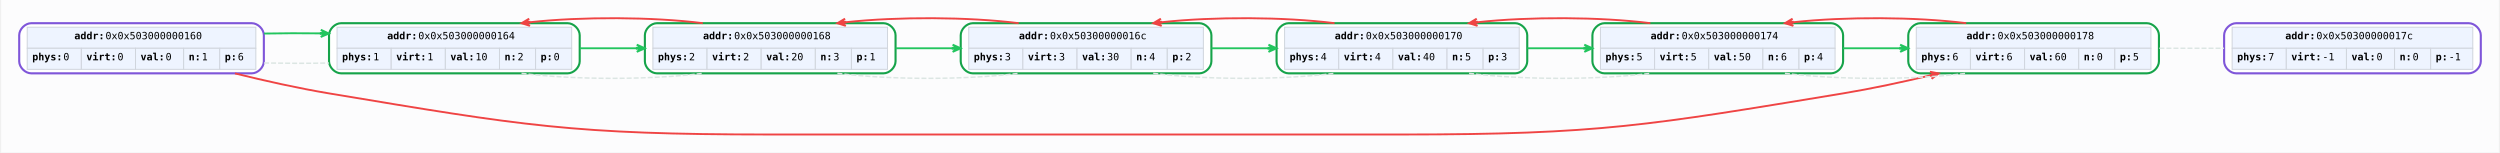
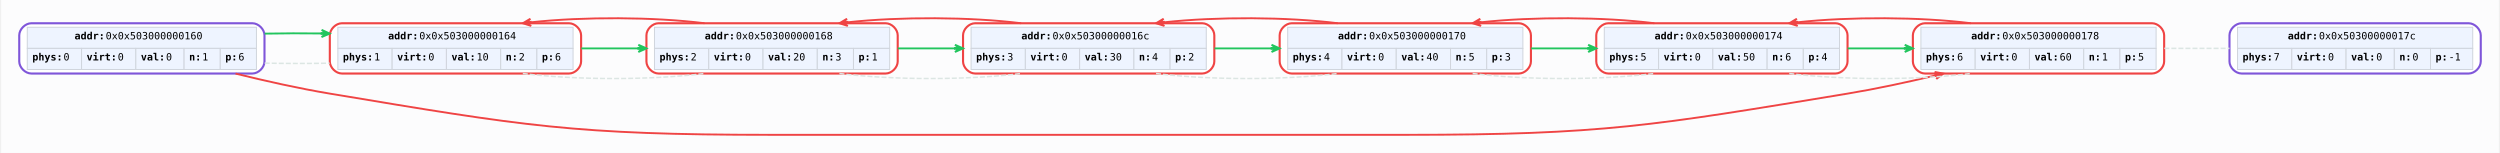
- <svg xmlns="http://www.w3.org/2000/svg" width="2491pt" height="152pt" viewBox="0.00 0.00 2491.00 152.14">
+ <svg xmlns="http://www.w3.org/2000/svg" width="2485pt" height="152pt" viewBox="0.00 0.00 2485.00 152.14">
  <g id="graph0" class="graph" transform="scale(1 1) rotate(0) translate(18 134.14)">
-     <polygon fill="#fcfcfd" stroke="transparent" points="-18,18 -18,-134.14 2473,-134.14 2473,18 -18,18" />
+     <polygon fill="#fcfcfd" stroke="transparent" points="-18,18 -18,-134.14 2467,-134.14 2467,18 -18,18" />
    <g id="node1" class="node">
      <path fill="#ffffff" stroke="#7f56d9" stroke-width="2.1" d="M232,-111C232,-111 12,-111 12,-111 6,-111 0,-105 0,-99 0,-99 0,-73 0,-73 0,-67 6,-61 12,-61 12,-61 232,-61 232,-61 238,-61 244,-67 244,-73 244,-73 244,-99 244,-99 244,-105 238,-111 232,-111" />
      <polygon fill="#eef4ff" stroke="transparent" points="8,-86 8,-107 236,-107 236,-86 8,-86" />
      <polygon fill="none" stroke="#d0d5dd" points="8,-86 8,-107 236,-107 236,-86 8,-86" />
      <text text-anchor="start" x="55" y="-95" font-family="monospace" font-weight="bold" font-size="10.00">addr:</text>
      <text text-anchor="start" x="86" y="-95" font-family="monospace" font-size="10.00"> 0x0x503000000160</text>
      <polygon fill="#eef4ff" stroke="transparent" points="8,-65 8,-86 62,-86 62,-65 8,-65" />
      <polygon fill="none" stroke="#d0d5dd" points="8,-65 8,-86 62,-86 62,-65 8,-65" />
      <text text-anchor="start" x="13" y="-74" font-family="monospace" font-weight="bold" font-size="10.00">phys:</text>
      <text text-anchor="start" x="44" y="-74" font-family="monospace" font-size="10.00"> 0</text>
      <polygon fill="#eef4ff" stroke="transparent" points="62,-65 62,-86 116,-86 116,-65 62,-65" />
      <polygon fill="none" stroke="#d0d5dd" points="62,-65 62,-86 116,-86 116,-65 62,-65" />
      <text text-anchor="start" x="67" y="-74" font-family="monospace" font-weight="bold" font-size="10.00">virt:</text>
      <text text-anchor="start" x="98" y="-74" font-family="monospace" font-size="10.00"> 0</text>
      <polygon fill="#eef4ff" stroke="transparent" points="116,-65 116,-86 164,-86 164,-65 116,-65" />
      <polygon fill="none" stroke="#d0d5dd" points="116,-65 116,-86 164,-86 164,-65 116,-65" />
      <text text-anchor="start" x="121" y="-74" font-family="monospace" font-weight="bold" font-size="10.00">val:</text>
      <text text-anchor="start" x="146" y="-74" font-family="monospace" font-size="10.00"> 0</text>
      <polygon fill="#eef4ff" stroke="transparent" points="164,-65 164,-86 200,-86 200,-65 164,-65" />
      <polygon fill="none" stroke="#d0d5dd" points="164,-65 164,-86 200,-86 200,-65 164,-65" />
      <text text-anchor="start" x="169" y="-74" font-family="monospace" font-weight="bold" font-size="10.00">n:</text>
      <text text-anchor="start" x="182" y="-74" font-family="monospace" font-size="10.00"> 1</text>
      <polygon fill="#eef4ff" stroke="transparent" points="200,-65 200,-86 236,-86 236,-65 200,-65" />
      <polygon fill="none" stroke="#d0d5dd" points="200,-65 200,-86 236,-86 236,-65 200,-65" />
      <text text-anchor="start" x="205" y="-74" font-family="monospace" font-weight="bold" font-size="10.00">p:</text>
      <text text-anchor="start" x="218" y="-74" font-family="monospace" font-size="10.00"> 6</text>
    </g>
    <g id="node2" class="node">
-       <path fill="#ffffff" stroke="#16a34a" stroke-width="2.1" d="M547,-111C547,-111 321,-111 321,-111 315,-111 309,-105 309,-99 309,-99 309,-73 309,-73 309,-67 315,-61 321,-61 321,-61 547,-61 547,-61 553,-61 559,-67 559,-73 559,-73 559,-99 559,-99 559,-105 553,-111 547,-111" />
+       <path fill="#ffffff" stroke="#ef4444" stroke-width="2.1" d="M547,-111C547,-111 321,-111 321,-111 315,-111 309,-105 309,-99 309,-99 309,-73 309,-73 309,-67 315,-61 321,-61 321,-61 547,-61 547,-61 553,-61 559,-67 559,-73 559,-73 559,-99 559,-99 559,-105 553,-111 547,-111" />
      <polygon fill="#eef4ff" stroke="transparent" points="317,-86 317,-107 551,-107 551,-86 317,-86" />
      <polygon fill="none" stroke="#d0d5dd" points="317,-86 317,-107 551,-107 551,-86 317,-86" />
      <text text-anchor="start" x="367" y="-95" font-family="monospace" font-weight="bold" font-size="10.00">addr:</text>
      <text text-anchor="start" x="398" y="-95" font-family="monospace" font-size="10.00"> 0x0x503000000164</text>
      <polygon fill="#eef4ff" stroke="transparent" points="317,-65 317,-86 371,-86 371,-65 317,-65" />
      <polygon fill="none" stroke="#d0d5dd" points="317,-65 317,-86 371,-86 371,-65 317,-65" />
      <text text-anchor="start" x="322" y="-74" font-family="monospace" font-weight="bold" font-size="10.00">phys:</text>
      <text text-anchor="start" x="353" y="-74" font-family="monospace" font-size="10.00"> 1</text>
      <polygon fill="#eef4ff" stroke="transparent" points="371,-65 371,-86 425,-86 425,-65 371,-65" />
      <polygon fill="none" stroke="#d0d5dd" points="371,-65 371,-86 425,-86 425,-65 371,-65" />
      <text text-anchor="start" x="376" y="-74" font-family="monospace" font-weight="bold" font-size="10.00">virt:</text>
-       <text text-anchor="start" x="407" y="-74" font-family="monospace" font-size="10.00"> 1</text>
+       <text text-anchor="start" x="407" y="-74" font-family="monospace" font-size="10.00"> 0</text>
      <polygon fill="#eef4ff" stroke="transparent" points="425,-65 425,-86 479,-86 479,-65 425,-65" />
      <polygon fill="none" stroke="#d0d5dd" points="425,-65 425,-86 479,-86 479,-65 425,-65" />
      <text text-anchor="start" x="430" y="-74" font-family="monospace" font-weight="bold" font-size="10.00">val:</text>
      <text text-anchor="start" x="455" y="-74" font-family="monospace" font-size="10.00"> 10</text>
      <polygon fill="#eef4ff" stroke="transparent" points="479,-65 479,-86 515,-86 515,-65 479,-65" />
      <polygon fill="none" stroke="#d0d5dd" points="479,-65 479,-86 515,-86 515,-65 479,-65" />
      <text text-anchor="start" x="484" y="-74" font-family="monospace" font-weight="bold" font-size="10.00">n:</text>
      <text text-anchor="start" x="497" y="-74" font-family="monospace" font-size="10.00"> 2</text>
      <polygon fill="#eef4ff" stroke="transparent" points="515,-65 515,-86 551,-86 551,-65 515,-65" />
      <polygon fill="none" stroke="#d0d5dd" points="515,-65 515,-86 551,-86 551,-65 515,-65" />
      <text text-anchor="start" x="520" y="-74" font-family="monospace" font-weight="bold" font-size="10.00">p:</text>
-       <text text-anchor="start" x="533" y="-74" font-family="monospace" font-size="10.00"> 0</text>
+       <text text-anchor="start" x="533" y="-74" font-family="monospace" font-size="10.00"> 6</text>
    </g>
    <g id="edge1" class="edge">
      <path fill="none" stroke="#dce6e3" stroke-width="1.5" stroke-dasharray="5,2" d="M244.19,-71.32C265.41,-70.91 287.53,-70.89 308.84,-71.27" />
    </g>
    <g id="edge8" class="edge">
      <path fill="none" stroke="#22c55e" stroke-width="1.9" d="M244.19,-100.68C262.76,-101.04 282.01,-101.1 300.81,-100.85" />
      <polygon fill="#22c55e" stroke="#22c55e" stroke-width="1.9" points="308.84,-100.73 300.89,-104.45 304.84,-101.24 300.84,-101.3 300.84,-100.85 300.83,-100.4 304.83,-100.34 300.78,-97.25 308.84,-100.73 308.84,-100.73" />
    </g>
    <g id="node7" class="node">
-       <path fill="#ffffff" stroke="#16a34a" stroke-width="2.1" d="M2122,-111C2122,-111 1896,-111 1896,-111 1890,-111 1884,-105 1884,-99 1884,-99 1884,-73 1884,-73 1884,-67 1890,-61 1896,-61 1896,-61 2122,-61 2122,-61 2128,-61 2134,-67 2134,-73 2134,-73 2134,-99 2134,-99 2134,-105 2128,-111 2122,-111" />
+       <path fill="#ffffff" stroke="#ef4444" stroke-width="2.1" d="M2122,-111C2122,-111 1896,-111 1896,-111 1890,-111 1884,-105 1884,-99 1884,-99 1884,-73 1884,-73 1884,-67 1890,-61 1896,-61 1896,-61 2122,-61 2122,-61 2128,-61 2134,-67 2134,-73 2134,-73 2134,-99 2134,-99 2134,-105 2128,-111 2122,-111" />
      <polygon fill="#eef4ff" stroke="transparent" points="1892,-86 1892,-107 2126,-107 2126,-86 1892,-86" />
      <polygon fill="none" stroke="#d0d5dd" points="1892,-86 1892,-107 2126,-107 2126,-86 1892,-86" />
      <text text-anchor="start" x="1942" y="-95" font-family="monospace" font-weight="bold" font-size="10.00">addr:</text>
      <text text-anchor="start" x="1973" y="-95" font-family="monospace" font-size="10.00"> 0x0x503000000178</text>
      <polygon fill="#eef4ff" stroke="transparent" points="1892,-65 1892,-86 1946,-86 1946,-65 1892,-65" />
      <polygon fill="none" stroke="#d0d5dd" points="1892,-65 1892,-86 1946,-86 1946,-65 1892,-65" />
      <text text-anchor="start" x="1897" y="-74" font-family="monospace" font-weight="bold" font-size="10.00">phys:</text>
      <text text-anchor="start" x="1928" y="-74" font-family="monospace" font-size="10.00"> 6</text>
      <polygon fill="#eef4ff" stroke="transparent" points="1946,-65 1946,-86 2000,-86 2000,-65 1946,-65" />
      <polygon fill="none" stroke="#d0d5dd" points="1946,-65 1946,-86 2000,-86 2000,-65 1946,-65" />
      <text text-anchor="start" x="1951" y="-74" font-family="monospace" font-weight="bold" font-size="10.00">virt:</text>
-       <text text-anchor="start" x="1982" y="-74" font-family="monospace" font-size="10.00"> 6</text>
+       <text text-anchor="start" x="1982" y="-74" font-family="monospace" font-size="10.00"> 0</text>
      <polygon fill="#eef4ff" stroke="transparent" points="2000,-65 2000,-86 2054,-86 2054,-65 2000,-65" />
      <polygon fill="none" stroke="#d0d5dd" points="2000,-65 2000,-86 2054,-86 2054,-65 2000,-65" />
      <text text-anchor="start" x="2005" y="-74" font-family="monospace" font-weight="bold" font-size="10.00">val:</text>
      <text text-anchor="start" x="2030" y="-74" font-family="monospace" font-size="10.00"> 60</text>
      <polygon fill="#eef4ff" stroke="transparent" points="2054,-65 2054,-86 2090,-86 2090,-65 2054,-65" />
      <polygon fill="none" stroke="#d0d5dd" points="2054,-65 2054,-86 2090,-86 2090,-65 2054,-65" />
      <text text-anchor="start" x="2059" y="-74" font-family="monospace" font-weight="bold" font-size="10.00">n:</text>
-       <text text-anchor="start" x="2072" y="-74" font-family="monospace" font-size="10.00"> 0</text>
+       <text text-anchor="start" x="2072" y="-74" font-family="monospace" font-size="10.00"> 1</text>
      <polygon fill="#eef4ff" stroke="transparent" points="2090,-65 2090,-86 2126,-86 2126,-65 2090,-65" />
      <polygon fill="none" stroke="#d0d5dd" points="2090,-65 2090,-86 2126,-86 2126,-65 2090,-65" />
      <text text-anchor="start" x="2095" y="-74" font-family="monospace" font-weight="bold" font-size="10.00">p:</text>
      <text text-anchor="start" x="2108" y="-74" font-family="monospace" font-size="10.00"> 5</text>
    </g>
    <g id="edge14" class="edge">
      <path fill="none" stroke="#ef4444" stroke-width="1.9" d="M215.18,-60.92C244.94,-53.57 278.2,-46.14 309,-41 502.29,-8.76 552.04,0 748,0 748,0 748,0 1380,0 1575.96,0 1625.65,-9.12 1819,-41 1847.6,-45.72 1878.29,-52.33 1906.44,-59.05" />
      <polygon fill="#ef4444" stroke="#ef4444" stroke-width="1.9" points="1914.32,-60.94 1905.7,-62.57 1910.32,-60.44 1906.43,-59.51 1906.54,-59.07 1906.64,-58.63 1910.53,-59.57 1907.38,-55.57 1914.32,-60.94 1914.32,-60.94" />
    </g>
    <g id="node3" class="node">
-       <path fill="#ffffff" stroke="#16a34a" stroke-width="2.1" d="M862,-111C862,-111 636,-111 636,-111 630,-111 624,-105 624,-99 624,-99 624,-73 624,-73 624,-67 630,-61 636,-61 636,-61 862,-61 862,-61 868,-61 874,-67 874,-73 874,-73 874,-99 874,-99 874,-105 868,-111 862,-111" />
+       <path fill="#ffffff" stroke="#ef4444" stroke-width="2.1" d="M862,-111C862,-111 636,-111 636,-111 630,-111 624,-105 624,-99 624,-99 624,-73 624,-73 624,-67 630,-61 636,-61 636,-61 862,-61 862,-61 868,-61 874,-67 874,-73 874,-73 874,-99 874,-99 874,-105 868,-111 862,-111" />
      <polygon fill="#eef4ff" stroke="transparent" points="632,-86 632,-107 866,-107 866,-86 632,-86" />
      <polygon fill="none" stroke="#d0d5dd" points="632,-86 632,-107 866,-107 866,-86 632,-86" />
      <text text-anchor="start" x="682" y="-95" font-family="monospace" font-weight="bold" font-size="10.00">addr:</text>
      <text text-anchor="start" x="713" y="-95" font-family="monospace" font-size="10.00"> 0x0x503000000168</text>
      <polygon fill="#eef4ff" stroke="transparent" points="632,-65 632,-86 686,-86 686,-65 632,-65" />
      <polygon fill="none" stroke="#d0d5dd" points="632,-65 632,-86 686,-86 686,-65 632,-65" />
      <text text-anchor="start" x="637" y="-74" font-family="monospace" font-weight="bold" font-size="10.00">phys:</text>
      <text text-anchor="start" x="668" y="-74" font-family="monospace" font-size="10.00"> 2</text>
      <polygon fill="#eef4ff" stroke="transparent" points="686,-65 686,-86 740,-86 740,-65 686,-65" />
      <polygon fill="none" stroke="#d0d5dd" points="686,-65 686,-86 740,-86 740,-65 686,-65" />
      <text text-anchor="start" x="691" y="-74" font-family="monospace" font-weight="bold" font-size="10.00">virt:</text>
-       <text text-anchor="start" x="722" y="-74" font-family="monospace" font-size="10.00"> 2</text>
+       <text text-anchor="start" x="722" y="-74" font-family="monospace" font-size="10.00"> 0</text>
      <polygon fill="#eef4ff" stroke="transparent" points="740,-65 740,-86 794,-86 794,-65 740,-65" />
      <polygon fill="none" stroke="#d0d5dd" points="740,-65 740,-86 794,-86 794,-65 740,-65" />
      <text text-anchor="start" x="745" y="-74" font-family="monospace" font-weight="bold" font-size="10.00">val:</text>
      <text text-anchor="start" x="770" y="-74" font-family="monospace" font-size="10.00"> 20</text>
      <polygon fill="#eef4ff" stroke="transparent" points="794,-65 794,-86 830,-86 830,-65 794,-65" />
      <polygon fill="none" stroke="#d0d5dd" points="794,-65 794,-86 830,-86 830,-65 794,-65" />
      <text text-anchor="start" x="799" y="-74" font-family="monospace" font-weight="bold" font-size="10.00">n:</text>
      <text text-anchor="start" x="812" y="-74" font-family="monospace" font-size="10.00"> 3</text>
      <polygon fill="#eef4ff" stroke="transparent" points="830,-65 830,-86 866,-86 866,-65 830,-65" />
      <polygon fill="none" stroke="#d0d5dd" points="830,-65 830,-86 866,-86 866,-65 830,-65" />
      <text text-anchor="start" x="835" y="-74" font-family="monospace" font-weight="bold" font-size="10.00">p:</text>
      <text text-anchor="start" x="848" y="-74" font-family="monospace" font-size="10.00"> 1</text>
    </g>
    <g id="edge2" class="edge">
      <path fill="none" stroke="#dce6e3" stroke-width="1.5" stroke-dasharray="5,2" d="M501,-61C554.18,-54.34 628.6,-54.33 681.82,-60.98" />
    </g>
    <g id="edge9" class="edge">
      <path fill="none" stroke="#22c55e" stroke-width="1.9" d="M559.16,-86C577.82,-86 597.13,-86 615.96,-86" />
      <polygon fill="#22c55e" stroke="#22c55e" stroke-width="1.9" points="623.99,-86 615.99,-89.6 619.99,-86.45 615.99,-86.45 615.99,-86 615.99,-85.55 619.99,-85.55 615.99,-82.4 623.99,-86 623.99,-86" />
    </g>
    <g id="edge15" class="edge">
      <path fill="none" stroke="#ef4444" stroke-width="1.9" d="M681.82,-111.02C631.3,-117.33 561.68,-117.64 509.26,-111.96" />
      <polygon fill="#ef4444" stroke="#ef4444" stroke-width="1.9" points="501,-111 509.36,-108.35 505.02,-111.02 509,-111.48 508.94,-111.93 508.89,-112.37 504.92,-111.91 508.53,-115.5 501,-111 501,-111" />
    </g>
    <g id="node4" class="node">
-       <path fill="#ffffff" stroke="#16a34a" stroke-width="2.1" d="M1177,-111C1177,-111 951,-111 951,-111 945,-111 939,-105 939,-99 939,-99 939,-73 939,-73 939,-67 945,-61 951,-61 951,-61 1177,-61 1177,-61 1183,-61 1189,-67 1189,-73 1189,-73 1189,-99 1189,-99 1189,-105 1183,-111 1177,-111" />
+       <path fill="#ffffff" stroke="#ef4444" stroke-width="2.1" d="M1177,-111C1177,-111 951,-111 951,-111 945,-111 939,-105 939,-99 939,-99 939,-73 939,-73 939,-67 945,-61 951,-61 951,-61 1177,-61 1177,-61 1183,-61 1189,-67 1189,-73 1189,-73 1189,-99 1189,-99 1189,-105 1183,-111 1177,-111" />
      <polygon fill="#eef4ff" stroke="transparent" points="947,-86 947,-107 1181,-107 1181,-86 947,-86" />
      <polygon fill="none" stroke="#d0d5dd" points="947,-86 947,-107 1181,-107 1181,-86 947,-86" />
      <text text-anchor="start" x="997" y="-95" font-family="monospace" font-weight="bold" font-size="10.00">addr:</text>
      <text text-anchor="start" x="1028" y="-95" font-family="monospace" font-size="10.00"> 0x0x50300000016c</text>
      <polygon fill="#eef4ff" stroke="transparent" points="947,-65 947,-86 1001,-86 1001,-65 947,-65" />
      <polygon fill="none" stroke="#d0d5dd" points="947,-65 947,-86 1001,-86 1001,-65 947,-65" />
      <text text-anchor="start" x="952" y="-74" font-family="monospace" font-weight="bold" font-size="10.00">phys:</text>
      <text text-anchor="start" x="983" y="-74" font-family="monospace" font-size="10.00"> 3</text>
      <polygon fill="#eef4ff" stroke="transparent" points="1001,-65 1001,-86 1055,-86 1055,-65 1001,-65" />
      <polygon fill="none" stroke="#d0d5dd" points="1001,-65 1001,-86 1055,-86 1055,-65 1001,-65" />
      <text text-anchor="start" x="1006" y="-74" font-family="monospace" font-weight="bold" font-size="10.00">virt:</text>
-       <text text-anchor="start" x="1037" y="-74" font-family="monospace" font-size="10.00"> 3</text>
+       <text text-anchor="start" x="1037" y="-74" font-family="monospace" font-size="10.00"> 0</text>
      <polygon fill="#eef4ff" stroke="transparent" points="1055,-65 1055,-86 1109,-86 1109,-65 1055,-65" />
      <polygon fill="none" stroke="#d0d5dd" points="1055,-65 1055,-86 1109,-86 1109,-65 1055,-65" />
      <text text-anchor="start" x="1060" y="-74" font-family="monospace" font-weight="bold" font-size="10.00">val:</text>
      <text text-anchor="start" x="1085" y="-74" font-family="monospace" font-size="10.00"> 30</text>
      <polygon fill="#eef4ff" stroke="transparent" points="1109,-65 1109,-86 1145,-86 1145,-65 1109,-65" />
      <polygon fill="none" stroke="#d0d5dd" points="1109,-65 1109,-86 1145,-86 1145,-65 1109,-65" />
      <text text-anchor="start" x="1114" y="-74" font-family="monospace" font-weight="bold" font-size="10.00">n:</text>
      <text text-anchor="start" x="1127" y="-74" font-family="monospace" font-size="10.00"> 4</text>
      <polygon fill="#eef4ff" stroke="transparent" points="1145,-65 1145,-86 1181,-86 1181,-65 1145,-65" />
      <polygon fill="none" stroke="#d0d5dd" points="1145,-65 1145,-86 1181,-86 1181,-65 1145,-65" />
      <text text-anchor="start" x="1150" y="-74" font-family="monospace" font-weight="bold" font-size="10.00">p:</text>
      <text text-anchor="start" x="1163" y="-74" font-family="monospace" font-size="10.00"> 2</text>
    </g>
    <g id="edge3" class="edge">
      <path fill="none" stroke="#dce6e3" stroke-width="1.5" stroke-dasharray="5,2" d="M816,-61C869.18,-54.34 943.6,-54.33 996.82,-60.98" />
    </g>
    <g id="edge10" class="edge">
      <path fill="none" stroke="#22c55e" stroke-width="1.9" d="M874.16,-86C892.82,-86 912.13,-86 930.96,-86" />
      <polygon fill="#22c55e" stroke="#22c55e" stroke-width="1.9" points="938.99,-86 930.99,-89.6 934.99,-86.45 930.99,-86.45 930.99,-86 930.99,-85.55 934.99,-85.55 930.99,-82.4 938.99,-86 938.99,-86" />
    </g>
    <g id="edge16" class="edge">
      <path fill="none" stroke="#ef4444" stroke-width="1.9" d="M996.82,-111.02C946.3,-117.33 876.68,-117.64 824.26,-111.96" />
      <polygon fill="#ef4444" stroke="#ef4444" stroke-width="1.9" points="816,-111 824.36,-108.35 820.02,-111.02 824,-111.48 823.94,-111.93 823.89,-112.37 819.92,-111.91 823.53,-115.5 816,-111 816,-111" />
    </g>
    <g id="node5" class="node">
-       <path fill="#ffffff" stroke="#16a34a" stroke-width="2.1" d="M1492,-111C1492,-111 1266,-111 1266,-111 1260,-111 1254,-105 1254,-99 1254,-99 1254,-73 1254,-73 1254,-67 1260,-61 1266,-61 1266,-61 1492,-61 1492,-61 1498,-61 1504,-67 1504,-73 1504,-73 1504,-99 1504,-99 1504,-105 1498,-111 1492,-111" />
+       <path fill="#ffffff" stroke="#ef4444" stroke-width="2.1" d="M1492,-111C1492,-111 1266,-111 1266,-111 1260,-111 1254,-105 1254,-99 1254,-99 1254,-73 1254,-73 1254,-67 1260,-61 1266,-61 1266,-61 1492,-61 1492,-61 1498,-61 1504,-67 1504,-73 1504,-73 1504,-99 1504,-99 1504,-105 1498,-111 1492,-111" />
      <polygon fill="#eef4ff" stroke="transparent" points="1262,-86 1262,-107 1496,-107 1496,-86 1262,-86" />
      <polygon fill="none" stroke="#d0d5dd" points="1262,-86 1262,-107 1496,-107 1496,-86 1262,-86" />
      <text text-anchor="start" x="1312" y="-95" font-family="monospace" font-weight="bold" font-size="10.00">addr:</text>
      <text text-anchor="start" x="1343" y="-95" font-family="monospace" font-size="10.00"> 0x0x503000000170</text>
      <polygon fill="#eef4ff" stroke="transparent" points="1262,-65 1262,-86 1316,-86 1316,-65 1262,-65" />
      <polygon fill="none" stroke="#d0d5dd" points="1262,-65 1262,-86 1316,-86 1316,-65 1262,-65" />
      <text text-anchor="start" x="1267" y="-74" font-family="monospace" font-weight="bold" font-size="10.00">phys:</text>
      <text text-anchor="start" x="1298" y="-74" font-family="monospace" font-size="10.00"> 4</text>
      <polygon fill="#eef4ff" stroke="transparent" points="1316,-65 1316,-86 1370,-86 1370,-65 1316,-65" />
      <polygon fill="none" stroke="#d0d5dd" points="1316,-65 1316,-86 1370,-86 1370,-65 1316,-65" />
      <text text-anchor="start" x="1321" y="-74" font-family="monospace" font-weight="bold" font-size="10.00">virt:</text>
-       <text text-anchor="start" x="1352" y="-74" font-family="monospace" font-size="10.00"> 4</text>
+       <text text-anchor="start" x="1352" y="-74" font-family="monospace" font-size="10.00"> 0</text>
      <polygon fill="#eef4ff" stroke="transparent" points="1370,-65 1370,-86 1424,-86 1424,-65 1370,-65" />
      <polygon fill="none" stroke="#d0d5dd" points="1370,-65 1370,-86 1424,-86 1424,-65 1370,-65" />
      <text text-anchor="start" x="1375" y="-74" font-family="monospace" font-weight="bold" font-size="10.00">val:</text>
      <text text-anchor="start" x="1400" y="-74" font-family="monospace" font-size="10.00"> 40</text>
      <polygon fill="#eef4ff" stroke="transparent" points="1424,-65 1424,-86 1460,-86 1460,-65 1424,-65" />
      <polygon fill="none" stroke="#d0d5dd" points="1424,-65 1424,-86 1460,-86 1460,-65 1424,-65" />
      <text text-anchor="start" x="1429" y="-74" font-family="monospace" font-weight="bold" font-size="10.00">n:</text>
      <text text-anchor="start" x="1442" y="-74" font-family="monospace" font-size="10.00"> 5</text>
      <polygon fill="#eef4ff" stroke="transparent" points="1460,-65 1460,-86 1496,-86 1496,-65 1460,-65" />
      <polygon fill="none" stroke="#d0d5dd" points="1460,-65 1460,-86 1496,-86 1496,-65 1460,-65" />
      <text text-anchor="start" x="1465" y="-74" font-family="monospace" font-weight="bold" font-size="10.00">p:</text>
      <text text-anchor="start" x="1478" y="-74" font-family="monospace" font-size="10.00"> 3</text>
    </g>
    <g id="edge4" class="edge">
      <path fill="none" stroke="#dce6e3" stroke-width="1.5" stroke-dasharray="5,2" d="M1131,-61C1184.18,-54.34 1258.6,-54.33 1311.82,-60.98" />
    </g>
    <g id="edge11" class="edge">
      <path fill="none" stroke="#22c55e" stroke-width="1.9" d="M1189.16,-86C1207.82,-86 1227.13,-86 1245.96,-86" />
      <polygon fill="#22c55e" stroke="#22c55e" stroke-width="1.9" points="1253.99,-86 1245.99,-89.6 1249.99,-86.45 1245.99,-86.45 1245.99,-86 1245.99,-85.55 1249.99,-85.55 1245.99,-82.4 1253.99,-86 1253.99,-86" />
    </g>
    <g id="edge17" class="edge">
      <path fill="none" stroke="#ef4444" stroke-width="1.9" d="M1311.82,-111.02C1261.3,-117.33 1191.68,-117.64 1139.26,-111.96" />
      <polygon fill="#ef4444" stroke="#ef4444" stroke-width="1.9" points="1131,-111 1139.36,-108.35 1135.02,-111.02 1139,-111.48 1138.94,-111.93 1138.89,-112.37 1134.92,-111.91 1138.53,-115.5 1131,-111 1131,-111" />
    </g>
    <g id="node6" class="node">
-       <path fill="#ffffff" stroke="#16a34a" stroke-width="2.1" d="M1807,-111C1807,-111 1581,-111 1581,-111 1575,-111 1569,-105 1569,-99 1569,-99 1569,-73 1569,-73 1569,-67 1575,-61 1581,-61 1581,-61 1807,-61 1807,-61 1813,-61 1819,-67 1819,-73 1819,-73 1819,-99 1819,-99 1819,-105 1813,-111 1807,-111" />
+       <path fill="#ffffff" stroke="#ef4444" stroke-width="2.1" d="M1807,-111C1807,-111 1581,-111 1581,-111 1575,-111 1569,-105 1569,-99 1569,-99 1569,-73 1569,-73 1569,-67 1575,-61 1581,-61 1581,-61 1807,-61 1807,-61 1813,-61 1819,-67 1819,-73 1819,-73 1819,-99 1819,-99 1819,-105 1813,-111 1807,-111" />
      <polygon fill="#eef4ff" stroke="transparent" points="1577,-86 1577,-107 1811,-107 1811,-86 1577,-86" />
      <polygon fill="none" stroke="#d0d5dd" points="1577,-86 1577,-107 1811,-107 1811,-86 1577,-86" />
      <text text-anchor="start" x="1627" y="-95" font-family="monospace" font-weight="bold" font-size="10.00">addr:</text>
      <text text-anchor="start" x="1658" y="-95" font-family="monospace" font-size="10.00"> 0x0x503000000174</text>
      <polygon fill="#eef4ff" stroke="transparent" points="1577,-65 1577,-86 1631,-86 1631,-65 1577,-65" />
      <polygon fill="none" stroke="#d0d5dd" points="1577,-65 1577,-86 1631,-86 1631,-65 1577,-65" />
      <text text-anchor="start" x="1582" y="-74" font-family="monospace" font-weight="bold" font-size="10.00">phys:</text>
      <text text-anchor="start" x="1613" y="-74" font-family="monospace" font-size="10.00"> 5</text>
      <polygon fill="#eef4ff" stroke="transparent" points="1631,-65 1631,-86 1685,-86 1685,-65 1631,-65" />
      <polygon fill="none" stroke="#d0d5dd" points="1631,-65 1631,-86 1685,-86 1685,-65 1631,-65" />
      <text text-anchor="start" x="1636" y="-74" font-family="monospace" font-weight="bold" font-size="10.00">virt:</text>
-       <text text-anchor="start" x="1667" y="-74" font-family="monospace" font-size="10.00"> 5</text>
+       <text text-anchor="start" x="1667" y="-74" font-family="monospace" font-size="10.00"> 0</text>
      <polygon fill="#eef4ff" stroke="transparent" points="1685,-65 1685,-86 1739,-86 1739,-65 1685,-65" />
      <polygon fill="none" stroke="#d0d5dd" points="1685,-65 1685,-86 1739,-86 1739,-65 1685,-65" />
      <text text-anchor="start" x="1690" y="-74" font-family="monospace" font-weight="bold" font-size="10.00">val:</text>
      <text text-anchor="start" x="1715" y="-74" font-family="monospace" font-size="10.00"> 50</text>
      <polygon fill="#eef4ff" stroke="transparent" points="1739,-65 1739,-86 1775,-86 1775,-65 1739,-65" />
      <polygon fill="none" stroke="#d0d5dd" points="1739,-65 1739,-86 1775,-86 1775,-65 1739,-65" />
      <text text-anchor="start" x="1744" y="-74" font-family="monospace" font-weight="bold" font-size="10.00">n:</text>
      <text text-anchor="start" x="1757" y="-74" font-family="monospace" font-size="10.00"> 6</text>
      <polygon fill="#eef4ff" stroke="transparent" points="1775,-65 1775,-86 1811,-86 1811,-65 1775,-65" />
      <polygon fill="none" stroke="#d0d5dd" points="1775,-65 1775,-86 1811,-86 1811,-65 1775,-65" />
      <text text-anchor="start" x="1780" y="-74" font-family="monospace" font-weight="bold" font-size="10.00">p:</text>
      <text text-anchor="start" x="1793" y="-74" font-family="monospace" font-size="10.00"> 4</text>
    </g>
    <g id="edge5" class="edge">
      <path fill="none" stroke="#dce6e3" stroke-width="1.5" stroke-dasharray="5,2" d="M1446,-61C1499.18,-54.34 1573.6,-54.33 1626.82,-60.98" />
    </g>
    <g id="edge12" class="edge">
      <path fill="none" stroke="#22c55e" stroke-width="1.9" d="M1504.16,-86C1522.82,-86 1542.13,-86 1560.96,-86" />
      <polygon fill="#22c55e" stroke="#22c55e" stroke-width="1.9" points="1568.99,-86 1560.99,-89.6 1564.99,-86.45 1560.99,-86.45 1560.99,-86 1560.99,-85.55 1564.99,-85.55 1560.99,-82.4 1568.99,-86 1568.99,-86" />
    </g>
    <g id="edge18" class="edge">
      <path fill="none" stroke="#ef4444" stroke-width="1.9" d="M1626.82,-111.02C1576.3,-117.33 1506.68,-117.64 1454.26,-111.96" />
      <polygon fill="#ef4444" stroke="#ef4444" stroke-width="1.9" points="1446,-111 1454.36,-108.35 1450.02,-111.02 1454,-111.48 1453.94,-111.93 1453.89,-112.37 1449.92,-111.91 1453.53,-115.5 1446,-111 1446,-111" />
    </g>
    <g id="edge6" class="edge">
      <path fill="none" stroke="#dce6e3" stroke-width="1.5" stroke-dasharray="5,2" d="M1761,-61C1814.18,-54.34 1888.6,-54.33 1941.82,-60.98" />
    </g>
    <g id="edge13" class="edge">
      <path fill="none" stroke="#22c55e" stroke-width="1.9" d="M1819.16,-86C1837.82,-86 1857.13,-86 1875.96,-86" />
      <polygon fill="#22c55e" stroke="#22c55e" stroke-width="1.9" points="1883.99,-86 1875.99,-89.6 1879.99,-86.45 1875.99,-86.45 1875.99,-86 1875.99,-85.55 1879.99,-85.55 1875.99,-82.4 1883.99,-86 1883.99,-86" />
    </g>
    <g id="edge19" class="edge">
      <path fill="none" stroke="#ef4444" stroke-width="1.9" d="M1941.82,-111.02C1891.3,-117.33 1821.68,-117.64 1769.26,-111.96" />
      <polygon fill="#ef4444" stroke="#ef4444" stroke-width="1.9" points="1761,-111 1769.36,-108.35 1765.02,-111.02 1769,-111.48 1768.94,-111.93 1768.89,-112.37 1764.92,-111.91 1768.53,-115.5 1761,-111 1761,-111" />
    </g>
    <g id="node8" class="node">
-       <path fill="#ffffff" stroke="#7f56d9" stroke-width="2.1" d="M2443,-111C2443,-111 2211,-111 2211,-111 2205,-111 2199,-105 2199,-99 2199,-99 2199,-73 2199,-73 2199,-67 2205,-61 2211,-61 2211,-61 2443,-61 2443,-61 2449,-61 2455,-67 2455,-73 2455,-73 2455,-99 2455,-99 2455,-105 2449,-111 2443,-111" />
-       <polygon fill="#eef4ff" stroke="transparent" points="2207,-86 2207,-107 2447,-107 2447,-86 2207,-86" />
-       <polygon fill="none" stroke="#d0d5dd" points="2207,-86 2207,-107 2447,-107 2447,-86 2207,-86" />
-       <text text-anchor="start" x="2260" y="-95" font-family="monospace" font-weight="bold" font-size="10.00">addr:</text>
-       <text text-anchor="start" x="2291" y="-95" font-family="monospace" font-size="10.00"> 0x0x50300000017c</text>
+       <path fill="#ffffff" stroke="#7f56d9" stroke-width="2.1" d="M2437,-111C2437,-111 2211,-111 2211,-111 2205,-111 2199,-105 2199,-99 2199,-99 2199,-73 2199,-73 2199,-67 2205,-61 2211,-61 2211,-61 2437,-61 2437,-61 2443,-61 2449,-67 2449,-73 2449,-73 2449,-99 2449,-99 2449,-105 2443,-111 2437,-111" />
+       <polygon fill="#eef4ff" stroke="transparent" points="2207,-86 2207,-107 2441,-107 2441,-86 2207,-86" />
+       <polygon fill="none" stroke="#d0d5dd" points="2207,-86 2207,-107 2441,-107 2441,-86 2207,-86" />
+       <text text-anchor="start" x="2257" y="-95" font-family="monospace" font-weight="bold" font-size="10.00">addr:</text>
+       <text text-anchor="start" x="2288" y="-95" font-family="monospace" font-size="10.00"> 0x0x50300000017c</text>
      <polygon fill="#eef4ff" stroke="transparent" points="2207,-65 2207,-86 2261,-86 2261,-65 2207,-65" />
      <polygon fill="none" stroke="#d0d5dd" points="2207,-65 2207,-86 2261,-86 2261,-65 2207,-65" />
      <text text-anchor="start" x="2212" y="-74" font-family="monospace" font-weight="bold" font-size="10.00">phys:</text>
      <text text-anchor="start" x="2243" y="-74" font-family="monospace" font-size="10.00"> 7</text>
-       <polygon fill="#eef4ff" stroke="transparent" points="2261,-65 2261,-86 2321,-86 2321,-65 2261,-65" />
-       <polygon fill="none" stroke="#d0d5dd" points="2261,-65 2261,-86 2321,-86 2321,-65 2261,-65" />
+       <polygon fill="#eef4ff" stroke="transparent" points="2261,-65 2261,-86 2315,-86 2315,-65 2261,-65" />
+       <polygon fill="none" stroke="#d0d5dd" points="2261,-65 2261,-86 2315,-86 2315,-65 2261,-65" />
      <text text-anchor="start" x="2266" y="-74" font-family="monospace" font-weight="bold" font-size="10.00">virt:</text>
-       <text text-anchor="start" x="2297" y="-74" font-family="monospace" font-size="10.00"> -1</text>
-       <polygon fill="#eef4ff" stroke="transparent" points="2321,-65 2321,-86 2369,-86 2369,-65 2321,-65" />
-       <polygon fill="none" stroke="#d0d5dd" points="2321,-65 2321,-86 2369,-86 2369,-65 2321,-65" />
-       <text text-anchor="start" x="2326" y="-74" font-family="monospace" font-weight="bold" font-size="10.00">val:</text>
-       <text text-anchor="start" x="2351" y="-74" font-family="monospace" font-size="10.00"> 0</text>
-       <polygon fill="#eef4ff" stroke="transparent" points="2369,-65 2369,-86 2405,-86 2405,-65 2369,-65" />
-       <polygon fill="none" stroke="#d0d5dd" points="2369,-65 2369,-86 2405,-86 2405,-65 2369,-65" />
-       <text text-anchor="start" x="2374" y="-74" font-family="monospace" font-weight="bold" font-size="10.00">n:</text>
-       <text text-anchor="start" x="2387" y="-74" font-family="monospace" font-size="10.00"> 0</text>
-       <polygon fill="#eef4ff" stroke="transparent" points="2405,-65 2405,-86 2447,-86 2447,-65 2405,-65" />
-       <polygon fill="none" stroke="#d0d5dd" points="2405,-65 2405,-86 2447,-86 2447,-65 2405,-65" />
-       <text text-anchor="start" x="2410" y="-74" font-family="monospace" font-weight="bold" font-size="10.00">p:</text>
-       <text text-anchor="start" x="2423" y="-74" font-family="monospace" font-size="10.00"> -1</text>
+       <text text-anchor="start" x="2297" y="-74" font-family="monospace" font-size="10.00"> 0</text>
+       <polygon fill="#eef4ff" stroke="transparent" points="2315,-65 2315,-86 2363,-86 2363,-65 2315,-65" />
+       <polygon fill="none" stroke="#d0d5dd" points="2315,-65 2315,-86 2363,-86 2363,-65 2315,-65" />
+       <text text-anchor="start" x="2320" y="-74" font-family="monospace" font-weight="bold" font-size="10.00">val:</text>
+       <text text-anchor="start" x="2345" y="-74" font-family="monospace" font-size="10.00"> 0</text>
+       <polygon fill="#eef4ff" stroke="transparent" points="2363,-65 2363,-86 2399,-86 2399,-65 2363,-65" />
+       <polygon fill="none" stroke="#d0d5dd" points="2363,-65 2363,-86 2399,-86 2399,-65 2363,-65" />
+       <text text-anchor="start" x="2368" y="-74" font-family="monospace" font-weight="bold" font-size="10.00">n:</text>
+       <text text-anchor="start" x="2381" y="-74" font-family="monospace" font-size="10.00"> 0</text>
+       <polygon fill="#eef4ff" stroke="transparent" points="2399,-65 2399,-86 2441,-86 2441,-65 2399,-65" />
+       <polygon fill="none" stroke="#d0d5dd" points="2399,-65 2399,-86 2441,-86 2441,-65 2399,-65" />
+       <text text-anchor="start" x="2404" y="-74" font-family="monospace" font-weight="bold" font-size="10.00">p:</text>
+       <text text-anchor="start" x="2417" y="-74" font-family="monospace" font-size="10.00"> -1</text>
    </g>
    <g id="edge7" class="edge">
-       <path fill="none" stroke="#dce6e3" stroke-width="1.5" stroke-dasharray="5,2" d="M2134.44,-86C2155.6,-86 2177.59,-86 2198.82,-86" />
+       <path fill="none" stroke="#dce6e3" stroke-width="1.5" stroke-dasharray="5,2" d="M2134.16,-86C2155.49,-86 2177.66,-86 2198.99,-86" />
    </g>
  </g>
</svg>
